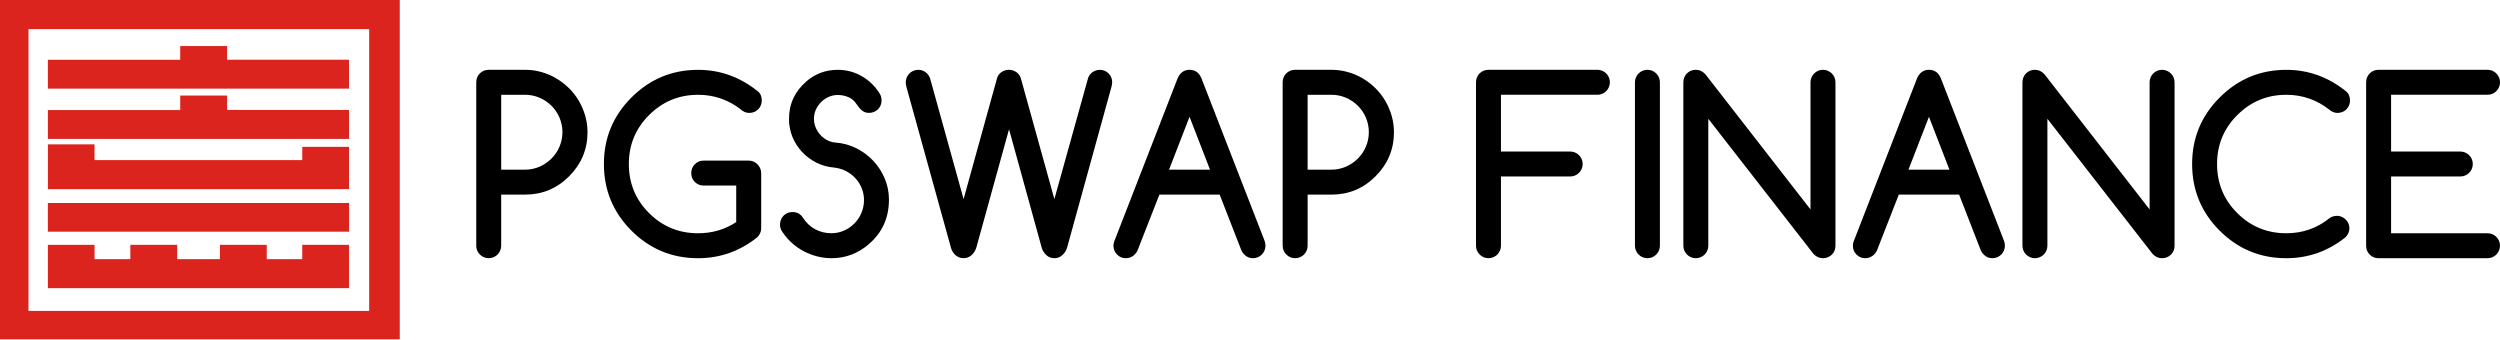
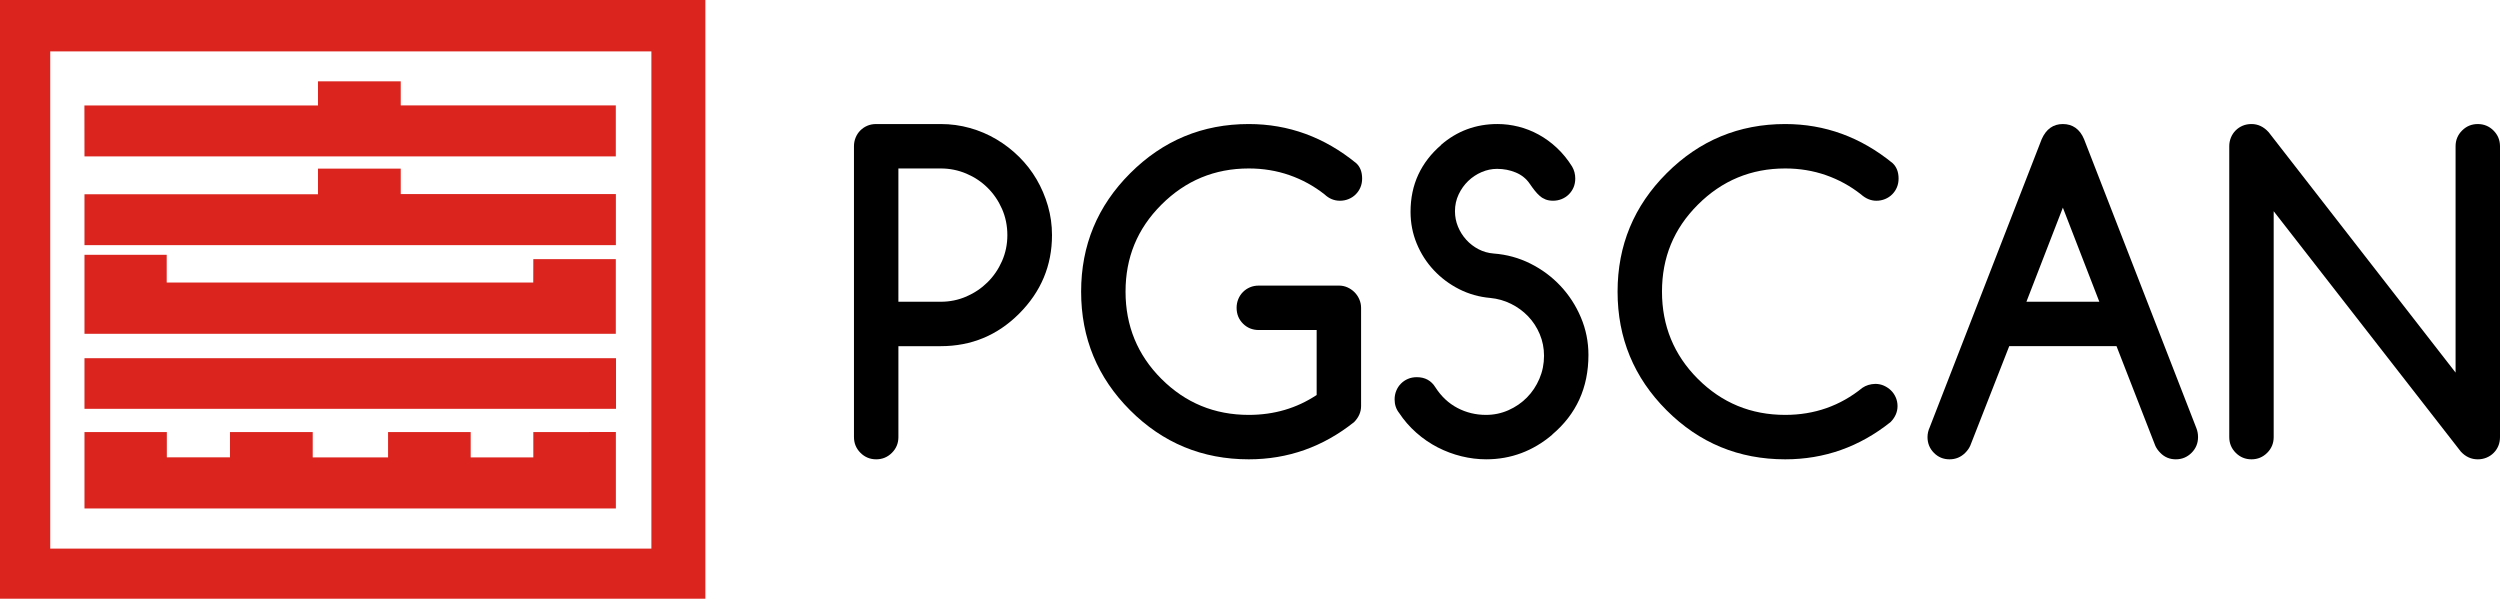
- <svg xmlns="http://www.w3.org/2000/svg" viewBox="0 0 6866.63 932">
+ <svg xmlns="http://www.w3.org/2000/svg" id="_图层_2" data-name="图层_2" viewBox="0 0 3891.66 932">
  <defs>
-     <style>.cls-1{fill:#db241e;}</style>
+     <style>
+       .cls-1 {
+         fill: #db241e;
+       }
+     </style>
  </defs>
-   <g id="图层_2" data-name="图层 2">
-     <g id="图层_1-2" data-name="图层 1">
-       <path class="cls-1" d="M0,932V0H1098V932Zm1014-78V80H78.21V854Z" />
-       <path class="cls-1" d="M958.72,672.44v119H131.52V672.47H259.73V711.8H358V672.46H486.79v39.35H604.1V672.45H732.68v39.37h97.49V672.44Z" />
-       <path class="cls-1" d="M830.2,403.34H958.65V519.5H131.57v-123H259.62v43.23H830.2Z" />
-       <path class="cls-1" d="M958.69,381.53H131.53V302.31H495V262.43H623.79V302h334.9Z" />
-       <path class="cls-1" d="M131.45,164.13H495V126.51H623.78V164H958.59v79.44H131.45Z" />
-       <path class="cls-1" d="M958.85,557.56v78.8H131.44v-78.8Z" />
-       <path d="M1308.1,674.91V226a34.91,34.91,0,0,1,2.59-13.42,33.29,33.29,0,0,1,7.27-11,33.83,33.83,0,0,1,10.84-7.27,34.53,34.53,0,0,1,13.58-2.59H1442a165.92,165.92,0,0,1,45.11,6.14A170.22,170.22,0,0,1,1528,215.37a180.68,180.68,0,0,1,34.93,27,168.49,168.49,0,0,1,27,34.77,178.82,178.82,0,0,1,17.46,40.91,161.49,161.49,0,0,1,6.31,45.11q0,70.5-50.77,121.27-50.13,50.13-121,50.13h-65.33V674.91a34.28,34.28,0,1,1-68.56,0Zm68.56-414.59V466H1442a98.27,98.27,0,0,0,39.61-8.08,106,106,0,0,0,32.66-22,104.49,104.49,0,0,0,22.32-32.66,102.36,102.36,0,0,0,0-80.52,103.35,103.35,0,0,0-55.14-54.5,100.43,100.43,0,0,0-39.45-7.92Z" />
-       <path d="M2090.72,627.05q0,13.59-10.67,24.58-72.12,57.57-162.67,57.56-107.37,0-183-75.67t-75.68-183q0-107,75.68-182.72,76-76,183-76,91.84,0,165.9,60.47,9,8.41,9.06,23.61a34.76,34.76,0,0,1-2.59,13.59,33.81,33.81,0,0,1-7.28,10.83,33.28,33.28,0,0,1-11,7.28,35.13,35.13,0,0,1-13.42,2.58q-13.27,0-23.61-9.7a186,186,0,0,0-54.17-29.75,189.19,189.19,0,0,0-62.9-10.35q-78.92,0-134.86,55.95-55.3,55.29-55.3,134.21,0,79.23,55.3,134.53,55.62,55.62,134.86,55.62,58.53,0,104.78-30.72V509.66H1932.9q-14.55,0-24.41-9.87t-9.87-24.41a34.91,34.91,0,0,1,2.59-13.42,33.06,33.06,0,0,1,7.28-11,33.51,33.51,0,0,1,10.83-7.27,34.53,34.53,0,0,1,13.58-2.59h123.86a31.39,31.39,0,0,1,12.94,2.75,35.93,35.93,0,0,1,10.83,7.44,35.39,35.39,0,0,1,7.44,11,32.48,32.48,0,0,1,2.75,13.1Z" />
-       <path d="M2149.25,637.4a32.76,32.76,0,0,1-6.79-20.7,34.94,34.94,0,0,1,2.59-13.42,33,33,0,0,1,7.28-11,33.54,33.54,0,0,1,10.83-7.28,34.71,34.71,0,0,1,13.58-2.59q19.08,0,28.78,15.85,13.59,21,34,31.69a93.29,93.29,0,0,0,44,10.67,84.49,84.49,0,0,0,34.77-7.27,91.32,91.32,0,0,0,47.7-48.51,89.24,89.24,0,0,0,7.11-35.41,85.12,85.12,0,0,0-6.63-33.48,89.83,89.83,0,0,0-17.95-27.48,94,94,0,0,0-26.35-19.25,91.15,91.15,0,0,0-31.86-9.05,130.51,130.51,0,0,1-48.18-13.58,139.85,139.85,0,0,1-39.13-29.27,134.58,134.58,0,0,1-26.36-41.07,127.19,127.19,0,0,1-9.54-49q0-31.68,12-57.4t35.26-45.76h-.33q37.18-32.34,87.32-32.34a133.14,133.14,0,0,1,32.34,4,130.75,130.75,0,0,1,31.21,12.29,138.4,138.4,0,0,1,28.13,20.54,144.38,144.38,0,0,1,23.45,28.78,36.28,36.28,0,0,1,4.85,18.43,34.58,34.58,0,0,1-2.59,13.59,33.78,33.78,0,0,1-7.27,10.83,33.32,33.32,0,0,1-11,7.28,35.09,35.09,0,0,1-13.42,2.58,31.47,31.47,0,0,1-11.48-1.94,29.91,29.91,0,0,1-9.06-5.49,63.52,63.52,0,0,1-7.76-8.25q-3.72-4.68-7.92-10.84a47.37,47.37,0,0,0-21.18-17,73.81,73.81,0,0,0-29-5.66,60,60,0,0,0-23.93,5,68.76,68.76,0,0,0-20.7,13.74,70.19,70.19,0,0,0-14.71,20.7,59.67,59.67,0,0,0-5.66,25.87,61.8,61.8,0,0,0,4.69,23.93,69,69,0,0,0,12.77,20.22A67.68,67.68,0,0,0,2272,385a60.13,60.13,0,0,0,23.45,6.63A150.58,150.58,0,0,1,2352,407.14,162.79,162.79,0,0,1,2430,490.25a147,147,0,0,1,11.64,57.89q0,75.68-55.94,122.89h.32q-45,38.16-102.19,38.16a159.2,159.2,0,0,1-38.17-4.69,167.06,167.06,0,0,1-36.7-13.74,159.78,159.78,0,0,1-33-22.64A154.32,154.32,0,0,1,2149.25,637.4Z" />
-       <path d="M2554.47,214.72l92.17,332.13L2738.48,215q2.58-10,11.8-16.65a36.09,36.09,0,0,1,40.75-.65,30.92,30.92,0,0,1,12.78,17L2896,546.85l92.5-332.13a31.76,31.76,0,0,1,8.08-12.93,33,33,0,0,1,24.26-10,32.5,32.5,0,0,1,24.09,10,33.33,33.33,0,0,1,9.86,24.25,64.16,64.16,0,0,1-2.26,13.58L2930.58,681.38A46,46,0,0,1,2917,701.59a31.73,31.73,0,0,1-21,7.6q-14.55,0-23.93-10.35A48,48,0,0,1,2861.69,682l-90.22-326.95-90.23,326.3a46,46,0,0,1-13.58,20.21,33.27,33.27,0,0,1-45.28-2.75,43.13,43.13,0,0,1-10-16.81L2489.79,239.3a53.39,53.39,0,0,1-1.94-13.26,34.29,34.29,0,0,1,58.53-24.25A37.3,37.3,0,0,1,2554.47,214.72Z" />
-       <path d="M3061.88,659.39,3234.57,215q10.35-23.28,32.66-23.28,23,0,32.67,23.28l173.34,446a37.18,37.18,0,0,1,2.58,13.9,34.21,34.21,0,0,1-34.28,34.28,32,32,0,0,1-23.93-10,36.62,36.62,0,0,1-7.76-11L3350,534.56H3184.44l-60.15,153.61a36.8,36.8,0,0,1-7.76,11,33,33,0,0,1-24.25,10,32.53,32.53,0,0,1-24.1-10,33.29,33.29,0,0,1-9.86-24.26A36.85,36.85,0,0,1,3061.88,659.39ZM3323.5,466l-56.27-145.21L3211,466Z" />
-       <path d="M3523,674.91V226a34.91,34.91,0,0,1,2.59-13.42,33.29,33.29,0,0,1,7.27-11,33.83,33.83,0,0,1,10.84-7.27,34.53,34.53,0,0,1,13.58-2.59h99.61A165.92,165.92,0,0,1,3702,197.9,170.22,170.22,0,0,1,3743,215.37a180.68,180.68,0,0,1,34.93,27,168.49,168.49,0,0,1,27,34.77,178.82,178.82,0,0,1,17.46,40.91,161.49,161.49,0,0,1,6.31,45.11q0,70.5-50.77,121.27-50.13,50.13-121,50.13H3591.6V674.91a34.28,34.28,0,1,1-68.56,0Zm68.56-414.59V466h65.33a98.27,98.27,0,0,0,39.61-8.08,106.16,106.16,0,0,0,32.67-22,104.63,104.63,0,0,0,22.31-32.66,102.36,102.36,0,0,0,0-80.52,103.26,103.26,0,0,0-55.14-54.5,100.43,100.43,0,0,0-39.45-7.92Z" />
-       <path d="M4054.06,674.91V226a35.09,35.09,0,0,1,2.58-13.42,33.32,33.32,0,0,1,7.28-11,33.78,33.78,0,0,1,10.83-7.27,34.58,34.58,0,0,1,13.59-2.59h299.14a34.29,34.29,0,0,1,24.25,58.53,33,33,0,0,1-24.25,10H4122.62V416.2h190.15a34.28,34.28,0,1,1,0,68.56H4122.62V674.91a34.28,34.28,0,1,1-68.56,0Z" />
-       <path d="M4559.2,674.91a34.28,34.28,0,1,1-68.56,0V226a34.28,34.28,0,1,1,68.56,0Z" />
-       <path d="M4623.56,674.91V226a35.09,35.09,0,0,1,2.58-13.42,33.32,33.32,0,0,1,7.28-11,33.78,33.78,0,0,1,10.83-7.27,34.61,34.61,0,0,1,13.59-2.59q15.19,0,26.52,12.61l288.46,370.94V226a34.28,34.28,0,1,1,68.56,0V674.91a34.76,34.76,0,0,1-2.58,13.59,33.81,33.81,0,0,1-7.28,10.83,33.28,33.28,0,0,1-11,7.28,35.18,35.18,0,0,1-13.43,2.58q-15.19,0-26.19-12L4692.12,326.29V674.91a34.28,34.28,0,1,1-68.56,0Z" />
-       <path d="M5092.8,659.39,5265.5,215q10.35-23.28,32.66-23.28,23,0,32.66,23.28l173.34,446a37,37,0,0,1,2.59,13.9,34.21,34.21,0,0,1-34.28,34.28,32,32,0,0,1-23.93-10,36.62,36.62,0,0,1-7.76-11L5381,534.56H5215.37l-60.15,153.61a37,37,0,0,1-7.76,11,33.06,33.06,0,0,1-24.26,10,32.5,32.5,0,0,1-24.09-10,33.29,33.29,0,0,1-9.86-24.26A37,37,0,0,1,5092.8,659.39ZM5354.43,466l-56.27-145.21L5241.89,466Z" />
-       <path d="M5554.94,674.91V226a35.09,35.09,0,0,1,2.58-13.42,33.32,33.32,0,0,1,7.28-11,33.78,33.78,0,0,1,10.83-7.27,34.61,34.61,0,0,1,13.59-2.59q15.2,0,26.52,12.61l288.47,370.94V226a34.28,34.28,0,1,1,68.56,0V674.91a34.76,34.76,0,0,1-2.59,13.59,33.81,33.81,0,0,1-7.28,10.83,33.28,33.28,0,0,1-11,7.28,35.13,35.13,0,0,1-13.42,2.58q-15.21,0-26.2-12L5623.5,326.29V674.91a34.28,34.28,0,1,1-68.56,0Z" />
-       <path d="M6418.73,592.77a32.16,32.16,0,0,1,13.26,2.75,37.55,37.55,0,0,1,10.83,7.28A33.79,33.79,0,0,1,6453,627.05q0,13.59-10.67,24.58-72.12,57.57-162.67,57.56-107.37,0-183-75.67t-75.68-183q0-107,75.68-182.72,76-76,183-76,91.84,0,165.9,60.47,9,8.75,9.06,23.61a34.76,34.76,0,0,1-2.59,13.59,33.81,33.81,0,0,1-7.28,10.83,33.28,33.28,0,0,1-11,7.28,35.13,35.13,0,0,1-13.42,2.58q-12.62,0-23.61-9.7a186,186,0,0,0-54.17-29.75,189.19,189.19,0,0,0-62.9-10.35q-78.91,0-134.86,55.95-55.29,55.29-55.3,134.21,0,79.23,55.3,134.53,55.62,55.62,134.86,55.62,67.59,0,119-41.71Q6407.08,593.09,6418.73,592.77Z" />
-       <path d="M6832.35,640.63a34.28,34.28,0,1,1,0,68.56H6533.21a34.71,34.71,0,0,1-13.58-2.58,33.83,33.83,0,0,1-18.11-18.11,34.58,34.58,0,0,1-2.59-13.59V226a34.91,34.91,0,0,1,2.59-13.42,33.29,33.29,0,0,1,7.27-11,33.83,33.83,0,0,1,10.84-7.27,34.53,34.53,0,0,1,13.58-2.59h299.14a34.3,34.3,0,0,1,24.26,58.53,33,33,0,0,1-24.26,10H6567.49V416.2h190.16a34.28,34.28,0,1,1,0,68.56H6567.49V640.63Z" />
+   <g id="_图层_1-2" data-name="图层_1">
+     <g id="_图层_2-2" data-name="图层_2">
+       <g id="_图层_1-2" data-name="图层_1-2">
+         <path class="cls-1" d="M0,932V0h1098v932H0ZM1014,854V80H78.2v774h935.8Z" />
+         <path class="cls-1" d="M958.7,672.5v119H131.5v-118.9h128.2v39.3h98.3v-39.3h128.8v39.4h117.3v-39.4h128.6v39.4h97.5v-39.4c43-.1,85.5-.1,128.5-.1Z" />
+         <path class="cls-1" d="M830.2,403.4h128.4v116.2H131.5v-123h128v43.2h570.6c.1-12.1.1-24,.1-36.4Z" />
+         <path class="cls-1" d="M958.7,381.6H131.5v-79.2h363.5v-39.9h128.8v39.6h334.9v79.5Z" />
+         <path class="cls-1" d="M131.4,164.2h363.6v-37.6h128.8v37.5h334.8v79.4H131.5c-.1-26.3-.1-52.4-.1-79.3Z" />
+         <path class="cls-1" d="M958.9,557.6v78.8H131.5v-78.8h827.4Z" />
+       </g>
+     </g>
+     <g>
+       <path d="M1329.34,680.44V227.67c0-4.78.87-9.3,2.61-13.54,1.74-4.24,4.18-7.94,7.34-11.09,3.15-3.15,6.79-5.6,10.93-7.34,4.13-1.74,8.7-2.61,13.7-2.61h100.47c15.66,0,30.83,2.07,45.51,6.2,14.68,4.13,28.43,10.01,41.26,17.61,12.83,7.61,24.57,16.69,35.23,27.24,10.65,10.55,19.74,22.24,27.24,35.07,7.5,12.83,13.37,26.59,17.62,41.26s6.36,29.85,6.36,45.51c0,47.41-17.07,88.19-51.21,122.33-33.71,33.71-74.37,50.56-122,50.56h-65.89v141.57c0,9.57-3.37,17.73-10.11,24.46s-14.9,10.11-24.46,10.11-17.73-3.37-24.47-10.11c-6.74-6.74-10.11-14.89-10.11-24.46ZM1398.49,262.25v207.47h65.89c14.13,0,27.45-2.72,39.96-8.16,12.5-5.43,23.49-12.83,32.95-22.18,9.46-9.35,16.96-20.33,22.51-32.95,5.55-12.61,8.32-26.1,8.32-40.45s-2.77-28.16-8.32-40.78c-5.55-12.61-13.05-23.59-22.51-32.95-9.46-9.35-20.5-16.69-33.11-22.02-12.61-5.33-25.88-7.99-39.8-7.99h-65.89Z" />
+       <path d="M2118.75,632.16c0,9.13-3.59,17.4-10.76,24.79-48.5,38.71-103.19,58.06-164.08,58.06-72.2,0-133.74-25.44-184.63-76.33s-76.33-112.43-76.33-184.63,25.44-133.42,76.33-184.3c51.1-51.1,112.65-76.66,184.63-76.66,61.76,0,117.54,20.34,167.34,61,6.09,5.66,9.13,13.59,9.13,23.81,0,5.01-.87,9.57-2.61,13.7-1.74,4.13-4.19,7.78-7.34,10.93-3.15,3.16-6.85,5.6-11.09,7.34-4.24,1.74-8.76,2.61-13.54,2.61-8.92,0-16.86-3.26-23.81-9.79-16.53-13.05-34.74-23.05-54.64-30.01-19.9-6.96-41.05-10.44-63.45-10.44-53.06,0-98.41,18.81-136.03,56.43s-55.78,82.32-55.78,135.37,18.59,98.51,55.78,135.7c37.4,37.41,82.74,56.11,136.03,56.11,39.36,0,74.59-10.33,105.69-30.99v-101.12h-90.03c-9.79,0-18-3.31-24.63-9.95-6.64-6.63-9.95-14.84-9.95-24.63,0-4.78.87-9.3,2.61-13.54,1.74-4.24,4.18-7.94,7.34-11.09s6.79-5.6,10.93-7.34c4.13-1.74,8.7-2.61,13.7-2.61h124.94c4.57,0,8.91.93,13.05,2.77,4.13,1.85,7.77,4.35,10.93,7.5,3.15,3.15,5.65,6.85,7.5,11.09,1.84,4.24,2.77,8.64,2.77,13.21v152.99Z" />
+       <path d="M2177.79,642.6c-4.57-5.87-6.85-12.83-6.85-20.88,0-4.78.87-9.3,2.61-13.54,1.74-4.24,4.18-7.94,7.34-11.09,3.15-3.15,6.79-5.6,10.93-7.34,4.13-1.74,8.7-2.61,13.7-2.61,12.83,0,22.51,5.33,29.03,15.98,9.13,14.14,20.55,24.79,34.25,31.97s28.49,10.76,44.36,10.76c12.4,0,24.08-2.45,35.07-7.34,10.98-4.89,20.55-11.47,28.71-19.74,8.15-8.26,14.62-17.99,19.41-29.2,4.78-11.2,7.18-23.1,7.18-35.72,0-11.96-2.23-23.21-6.69-33.76-4.46-10.55-10.5-19.79-18.1-27.73-7.62-7.94-16.47-14.4-26.59-19.41-10.11-5-20.83-8.04-32.13-9.13-17.4-1.52-33.6-6.09-48.6-13.7-15-7.61-28.17-17.45-39.47-29.52-11.31-12.07-20.17-25.88-26.58-41.43-6.42-15.55-9.62-32.02-9.62-49.42,0-21.31,4.02-40.61,12.07-57.9,8.04-17.29,19.9-32.67,35.56-46.16h-.33c25.01-21.74,54.36-32.62,88.08-32.62,10.87,0,21.74,1.36,32.62,4.08,10.87,2.72,21.37,6.85,31.48,12.4s19.57,12.45,28.38,20.71c8.81,8.27,16.69,17.94,23.65,29.03,3.26,5.66,4.89,11.86,4.89,18.59,0,5.01-.87,9.57-2.61,13.7-1.74,4.13-4.19,7.78-7.34,10.93-3.16,3.16-6.85,5.6-11.09,7.34-4.24,1.74-8.76,2.61-13.54,2.61-4.35,0-8.21-.65-11.58-1.96-3.37-1.31-6.42-3.15-9.13-5.55-2.72-2.39-5.33-5.16-7.83-8.32-2.5-3.15-5.17-6.79-7.99-10.93-5.22-7.61-12.34-13.32-21.37-17.13-9.03-3.8-18.76-5.71-29.2-5.71-8.27,0-16.31,1.69-24.14,5.06-7.83,3.37-14.79,7.99-20.88,13.86-6.09,5.87-11.04,12.83-14.84,20.88-3.81,8.05-5.71,16.75-5.71,26.1,0,8.48,1.57,16.53,4.73,24.14,3.15,7.61,7.45,14.41,12.88,20.39,5.43,5.98,11.79,10.88,19.08,14.68,7.28,3.81,15.17,6.03,23.65,6.69,20.22,1.52,39.25,6.74,57.08,15.66,17.83,8.92,33.44,20.5,46.81,34.74,13.37,14.25,23.98,30.61,31.8,49.09,7.83,18.49,11.74,37.95,11.74,58.39,0,50.89-18.81,92.21-56.43,123.96h.33c-30.23,25.66-64.59,38.49-103.08,38.49-12.83,0-25.66-1.58-38.49-4.73-12.83-3.15-25.17-7.77-37.02-13.86-11.86-6.09-22.95-13.7-33.27-22.83-10.33-9.13-19.3-19.46-26.91-30.99Z" />
+       <path d="M2919.25,597.58c4.78,0,9.24.93,13.37,2.77,4.13,1.85,7.77,4.3,10.93,7.34,3.15,3.05,5.65,6.69,7.5,10.93,1.84,4.24,2.77,8.76,2.77,13.54,0,9.13-3.59,17.4-10.76,24.79-48.5,38.71-103.19,58.06-164.08,58.06-72.2,0-133.74-25.44-184.63-76.33s-76.33-112.43-76.33-184.63,25.44-133.42,76.33-184.3c51.1-51.1,112.65-76.66,184.63-76.66,61.76,0,117.54,20.34,167.34,61,6.09,5.87,9.13,13.81,9.13,23.81,0,5.01-.87,9.57-2.61,13.7-1.74,4.13-4.19,7.78-7.34,10.93-3.15,3.16-6.85,5.6-11.09,7.34-4.24,1.74-8.76,2.61-13.54,2.61-8.48,0-16.42-3.26-23.81-9.79-16.53-13.05-34.74-23.05-54.64-30.01-19.9-6.96-41.05-10.44-63.45-10.44-53.06,0-98.41,18.81-136.03,56.43s-55.78,82.32-55.78,135.37,18.59,98.51,55.78,135.7c37.4,37.41,82.74,56.11,136.03,56.11,45.45,0,85.46-14.03,120.04-42.08,5.65-3.91,12.4-5.98,20.22-6.2Z" />
+       <path d="M3004.06,664.78l174.19-448.2c6.96-15.66,17.94-23.49,32.95-23.49s26.42,7.83,32.95,23.49l174.85,449.83c1.74,4.35,2.61,9.03,2.61,14.03,0,9.57-3.37,17.73-10.11,24.46s-14.9,10.11-24.47,10.11-17.61-3.37-24.14-10.11c-3.48-3.48-6.09-7.18-7.83-11.09l-60.35-154.95h-167.02l-60.67,154.95c-1.74,3.91-4.35,7.61-7.83,11.09-6.74,6.74-14.9,10.11-24.46,10.11s-17.67-3.37-24.3-10.11c-6.64-6.74-9.95-14.89-9.95-24.46,0-5.22,1.19-10.44,3.59-15.66ZM3267.96,469.71l-56.76-146.47-56.76,146.47h113.52Z" />
+       <path d="M3470.21,680.44V227.67c0-4.78.87-9.3,2.61-13.54,1.74-4.24,4.18-7.94,7.34-11.09,3.15-3.15,6.79-5.6,10.93-7.34,4.13-1.74,8.7-2.61,13.7-2.61,10.22,0,19.13,4.24,26.75,12.72l290.97,374.16V227.67c0-9.57,3.37-17.72,10.11-24.46s14.89-10.11,24.46-10.11,17.72,3.37,24.47,10.11c6.74,6.74,10.11,14.9,10.11,24.46v452.77c0,5-.87,9.57-2.61,13.7-1.74,4.13-4.19,7.78-7.34,10.93s-6.85,5.6-11.09,7.34c-4.24,1.74-8.76,2.61-13.54,2.61-10.22,0-19.03-4.02-26.42-12.07l-291.3-374.16v351.65c0,9.57-3.37,17.73-10.11,24.46s-14.9,10.11-24.46,10.11-17.73-3.37-24.47-10.11c-6.74-6.74-10.11-14.89-10.11-24.46Z" />
    </g>
  </g>
</svg>
